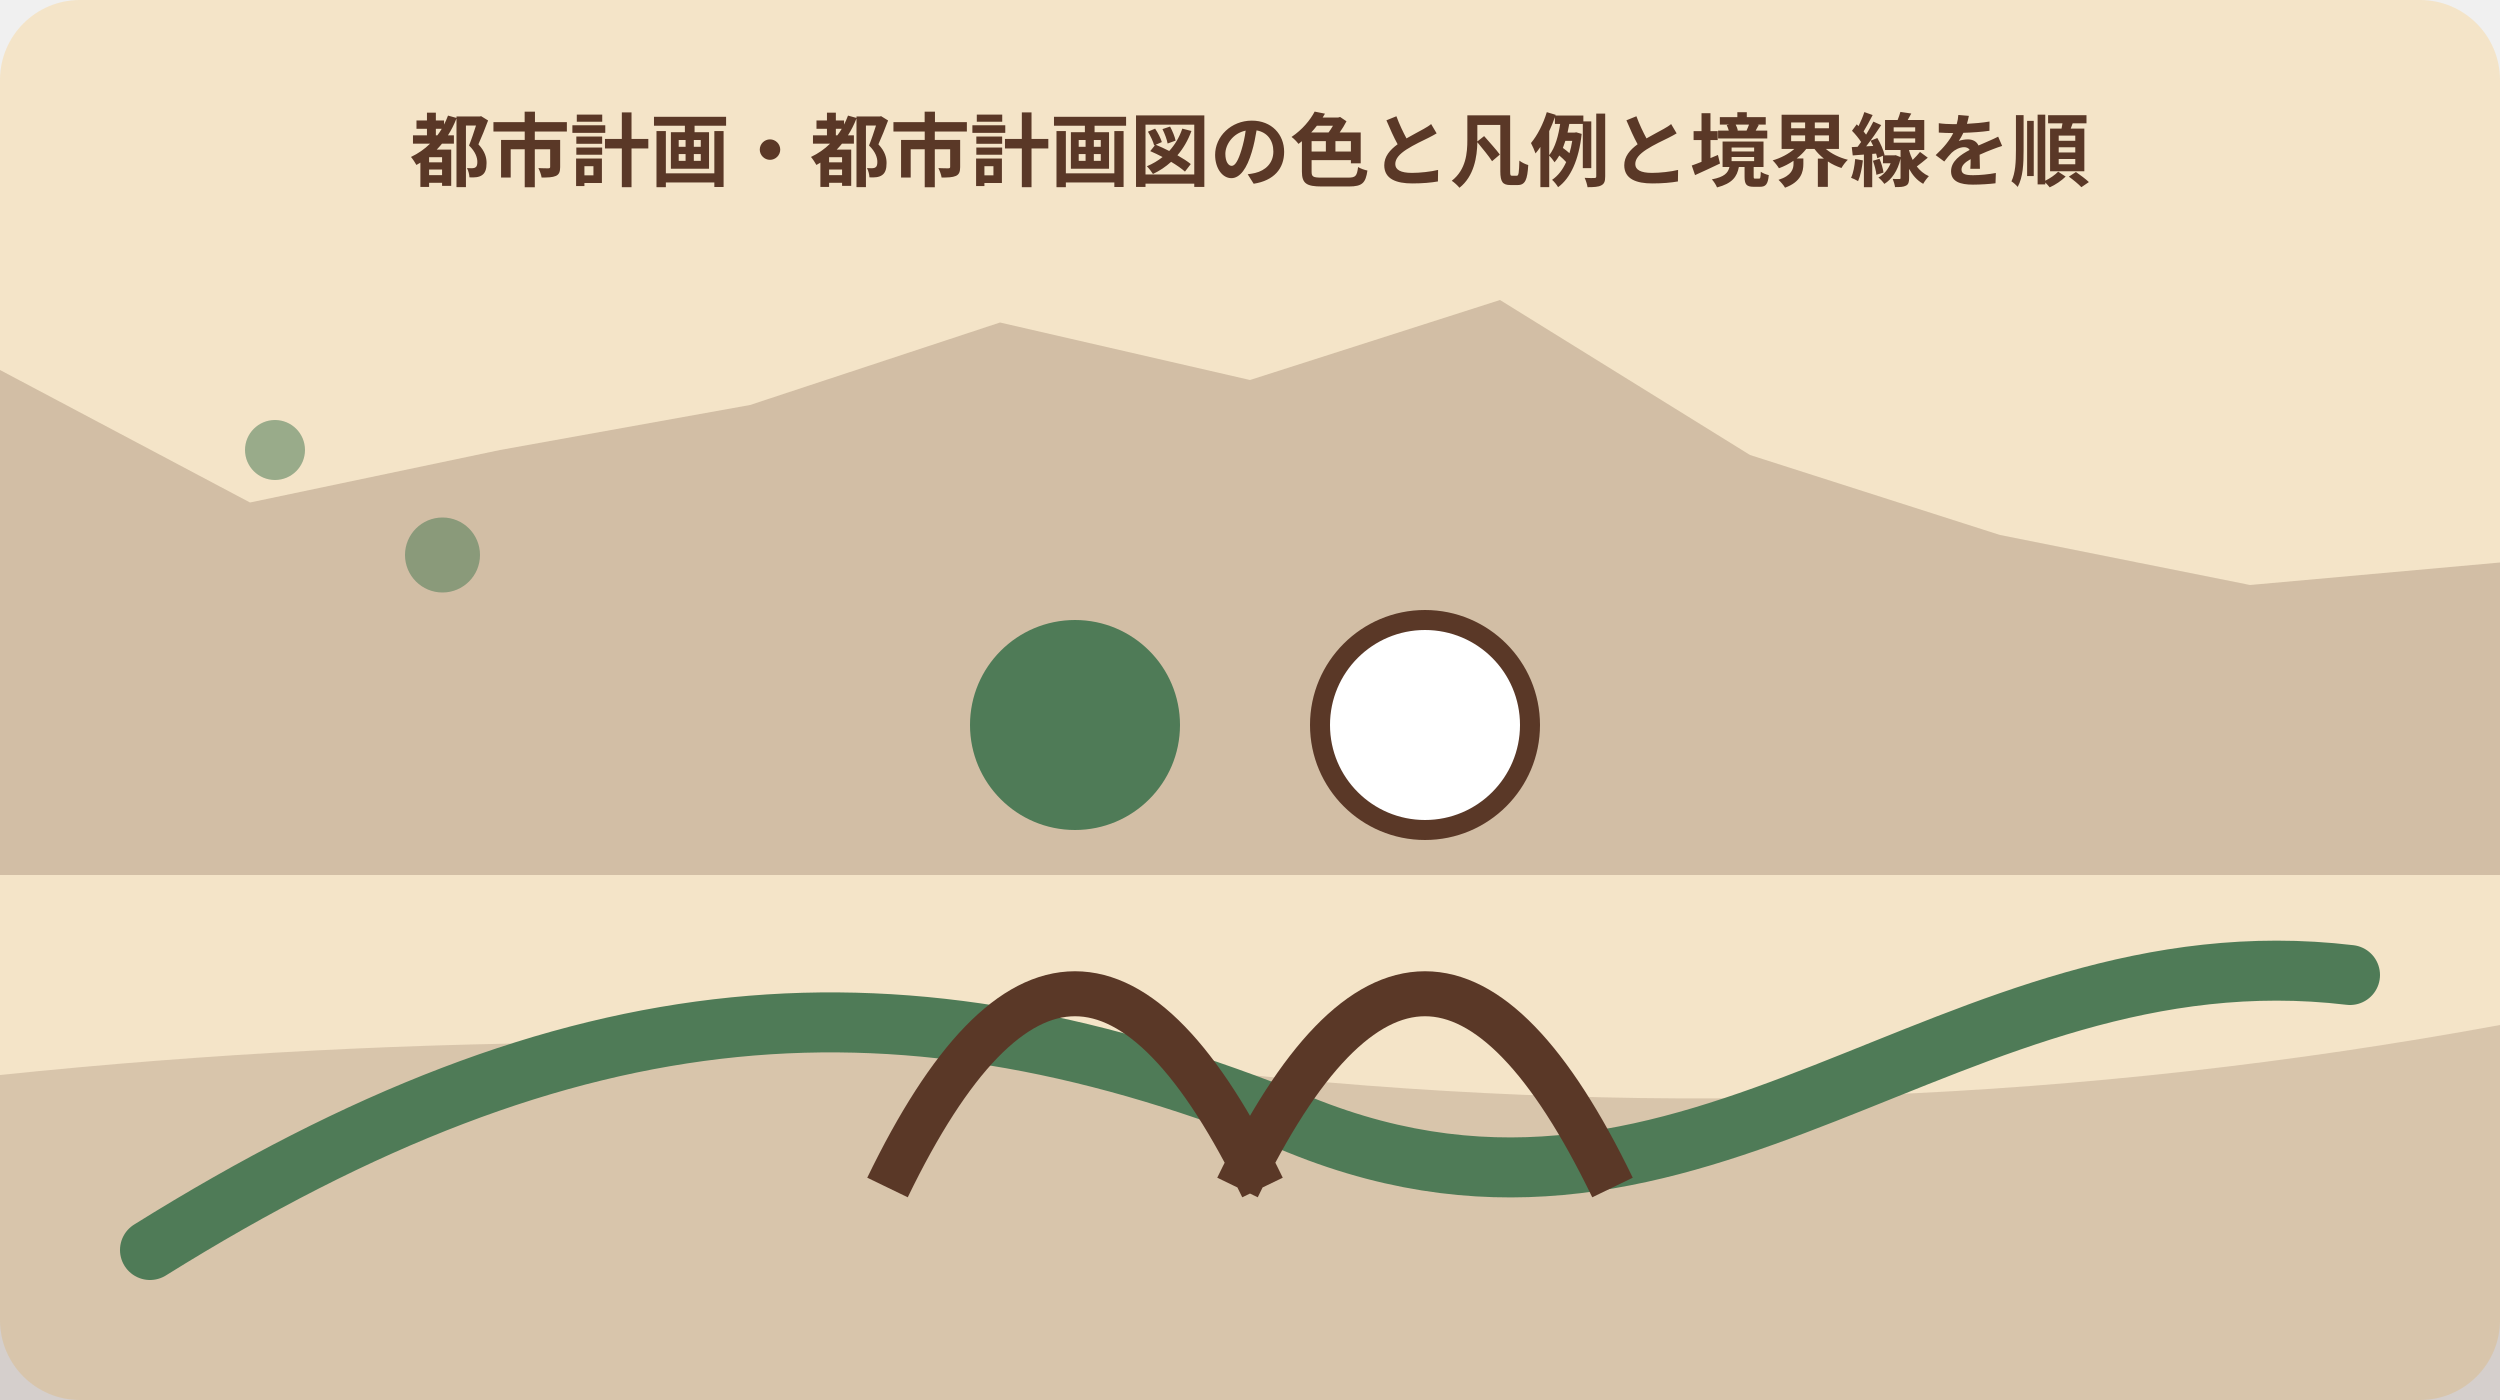
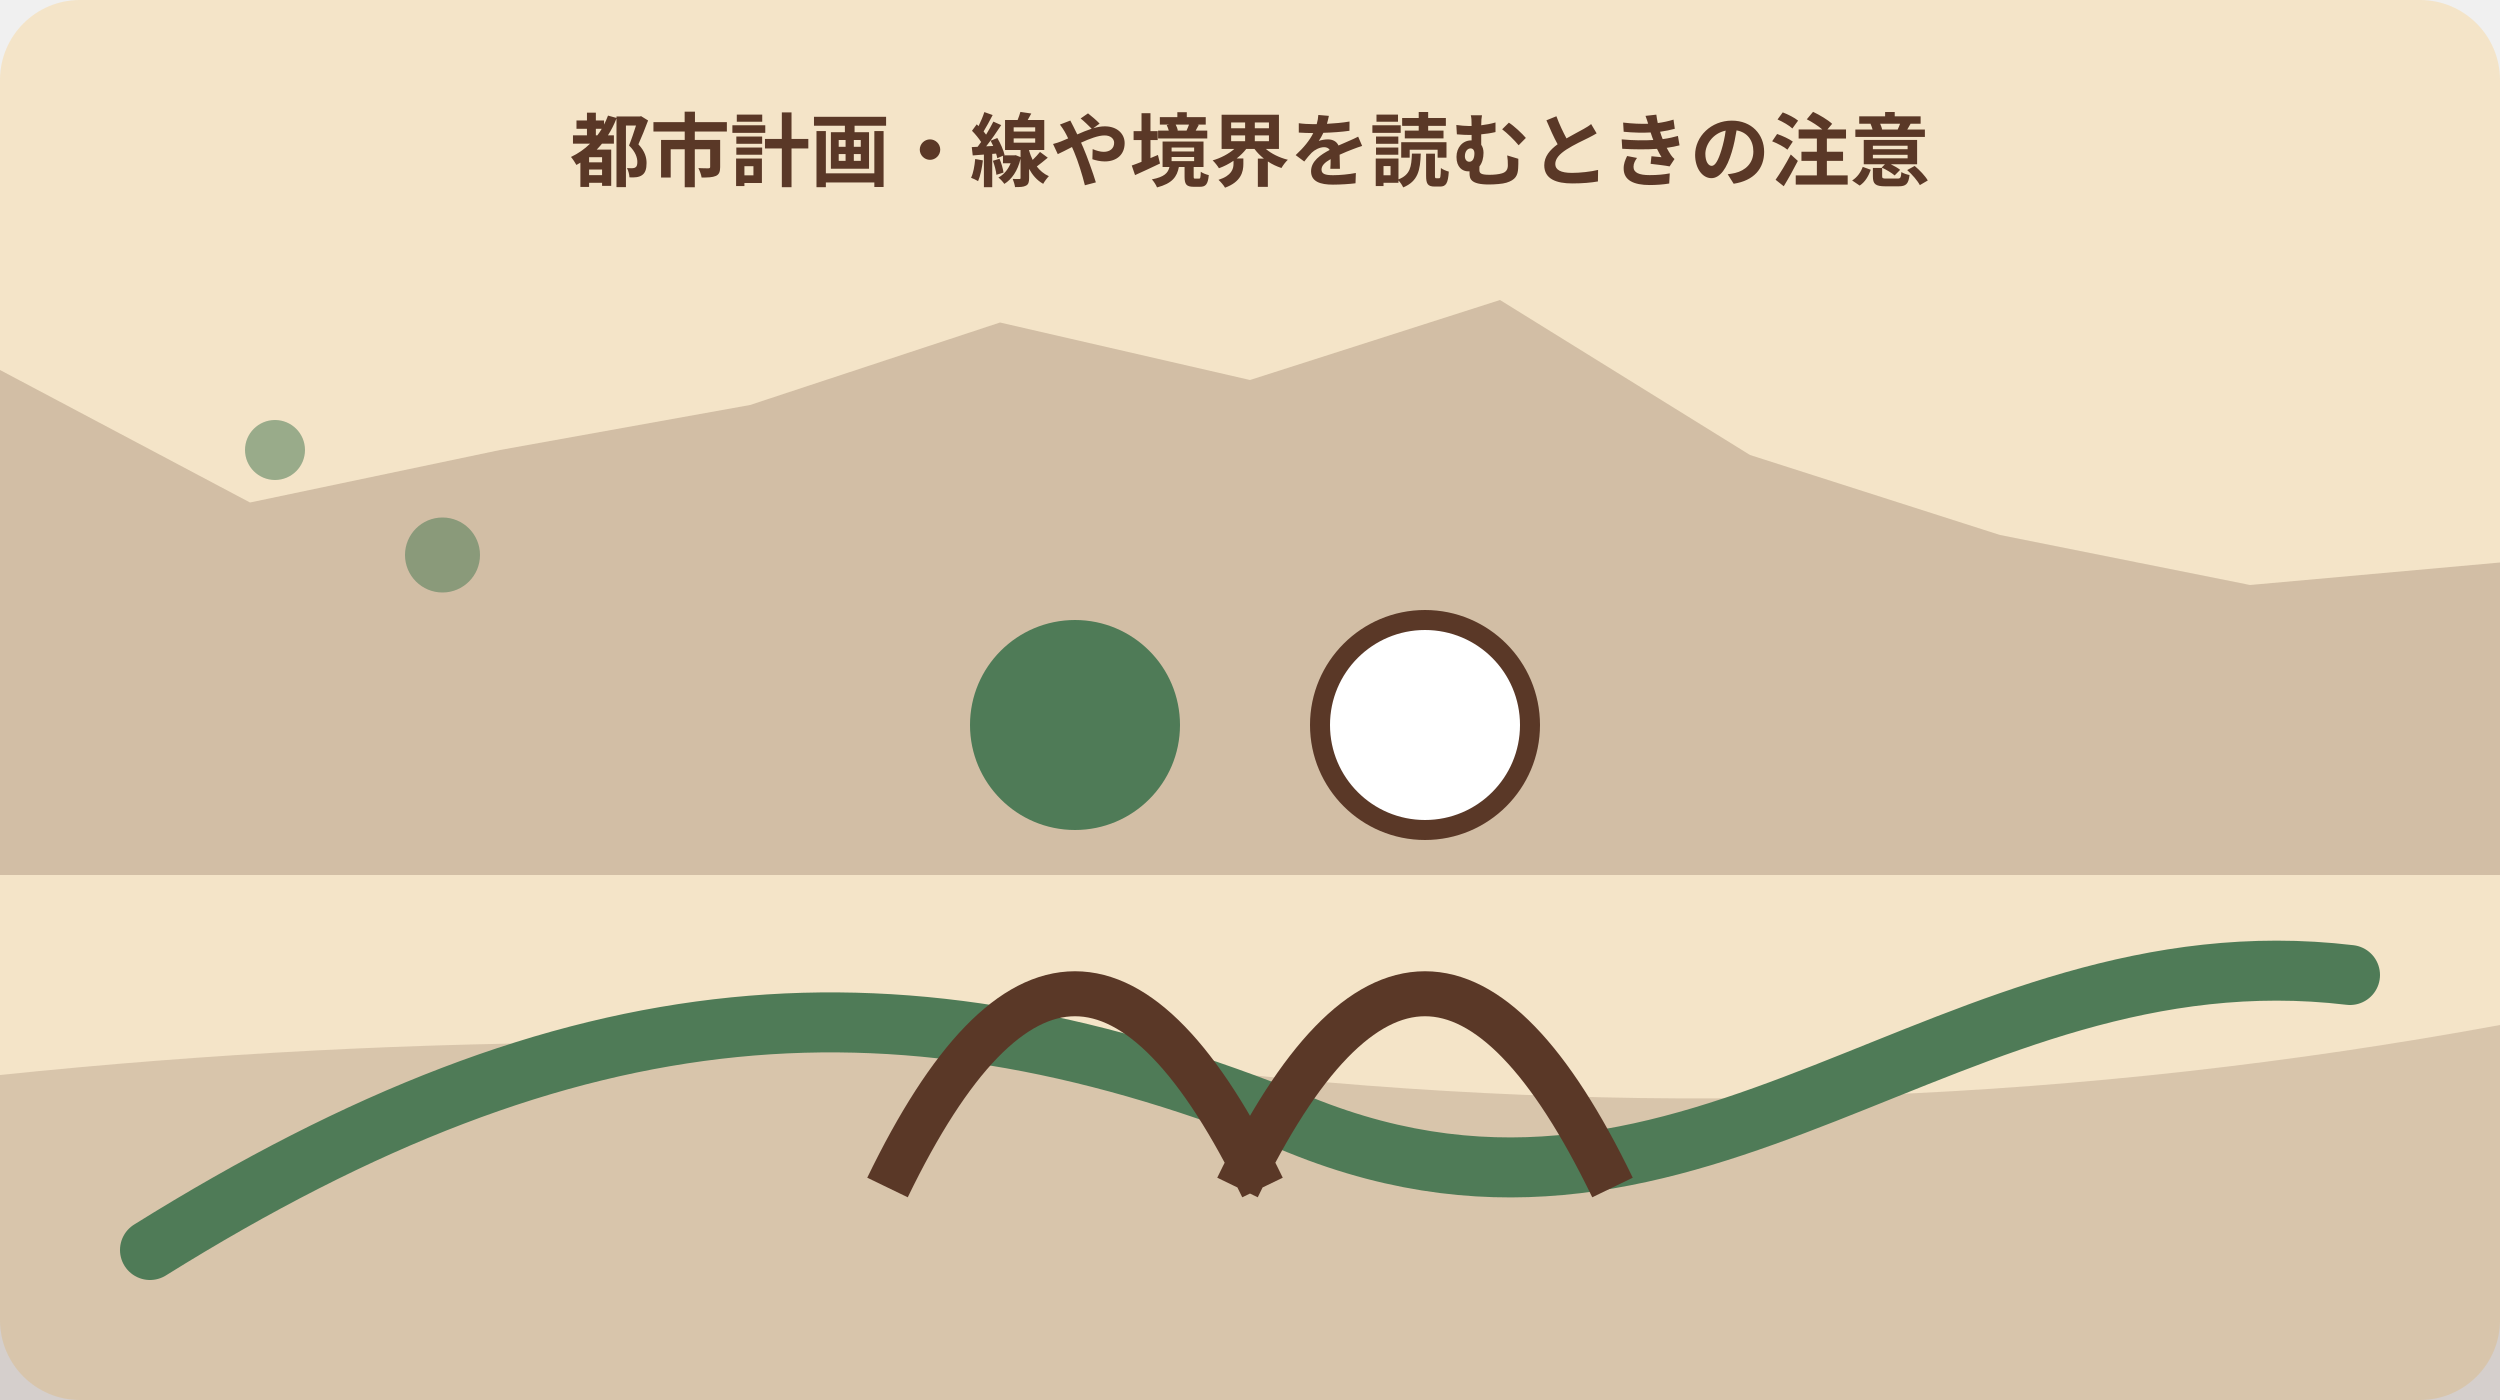
<svg xmlns="http://www.w3.org/2000/svg" width="1000" height="560" viewBox="0 0 1000 560" role="img" aria-labelledby="title desc" data-illustration="mori-editorial" data-topic-id="241" data-scene-index="2">
  <rect width="1000" height="560" rx="32" fill="#f4e4c8" />
  <polygon points="0,148 100,201 200,180 300,162 400,129 500,152 600,120 700,182 800,214 900,234 1000,225 1000,350 0,350" fill="#5a3827" opacity=".22" />
  <path d="M0 430 Q250 404 500 430 T1000 410 V560 H0Z" fill="#5a3827" opacity=".18" />
  <path d="M60 500 C230 394 360 385 520 450 S780 371 940 390" fill="none" stroke="#4f7b57" stroke-width="24" stroke-linecap="round" />
  <circle cx="110" cy="180" r="12" fill="#4f7b57" opacity=".55" />
  <circle cx="177" cy="222" r="15" fill="#4f7b57" opacity=".55" />
  <g data-scene="people">
    <circle cx="430" cy="290" r="42" fill="#4f7b57" />
    <circle cx="570" cy="290" r="42" fill="#fff" stroke="#5a3827" stroke-width="8" />
    <path d="M355 475q75-155 150 0M495 475q75-155 150 0" fill="none" stroke="#5a3827" stroke-width="18" />
  </g>
-   <text x="500" y="72" text-anchor="middle" font-family="sans-serif" font-size="32" font-weight="700" fill="#5a3827">都市計画・都市計画図の色と凡例と境界線を順</text>
+   <text x="500" y="72" text-anchor="middle" font-family="sans-serif" font-size="32" font-weight="700" fill="#5a3827">都市計画・線や境界を読むときの注意</text>
</svg>
